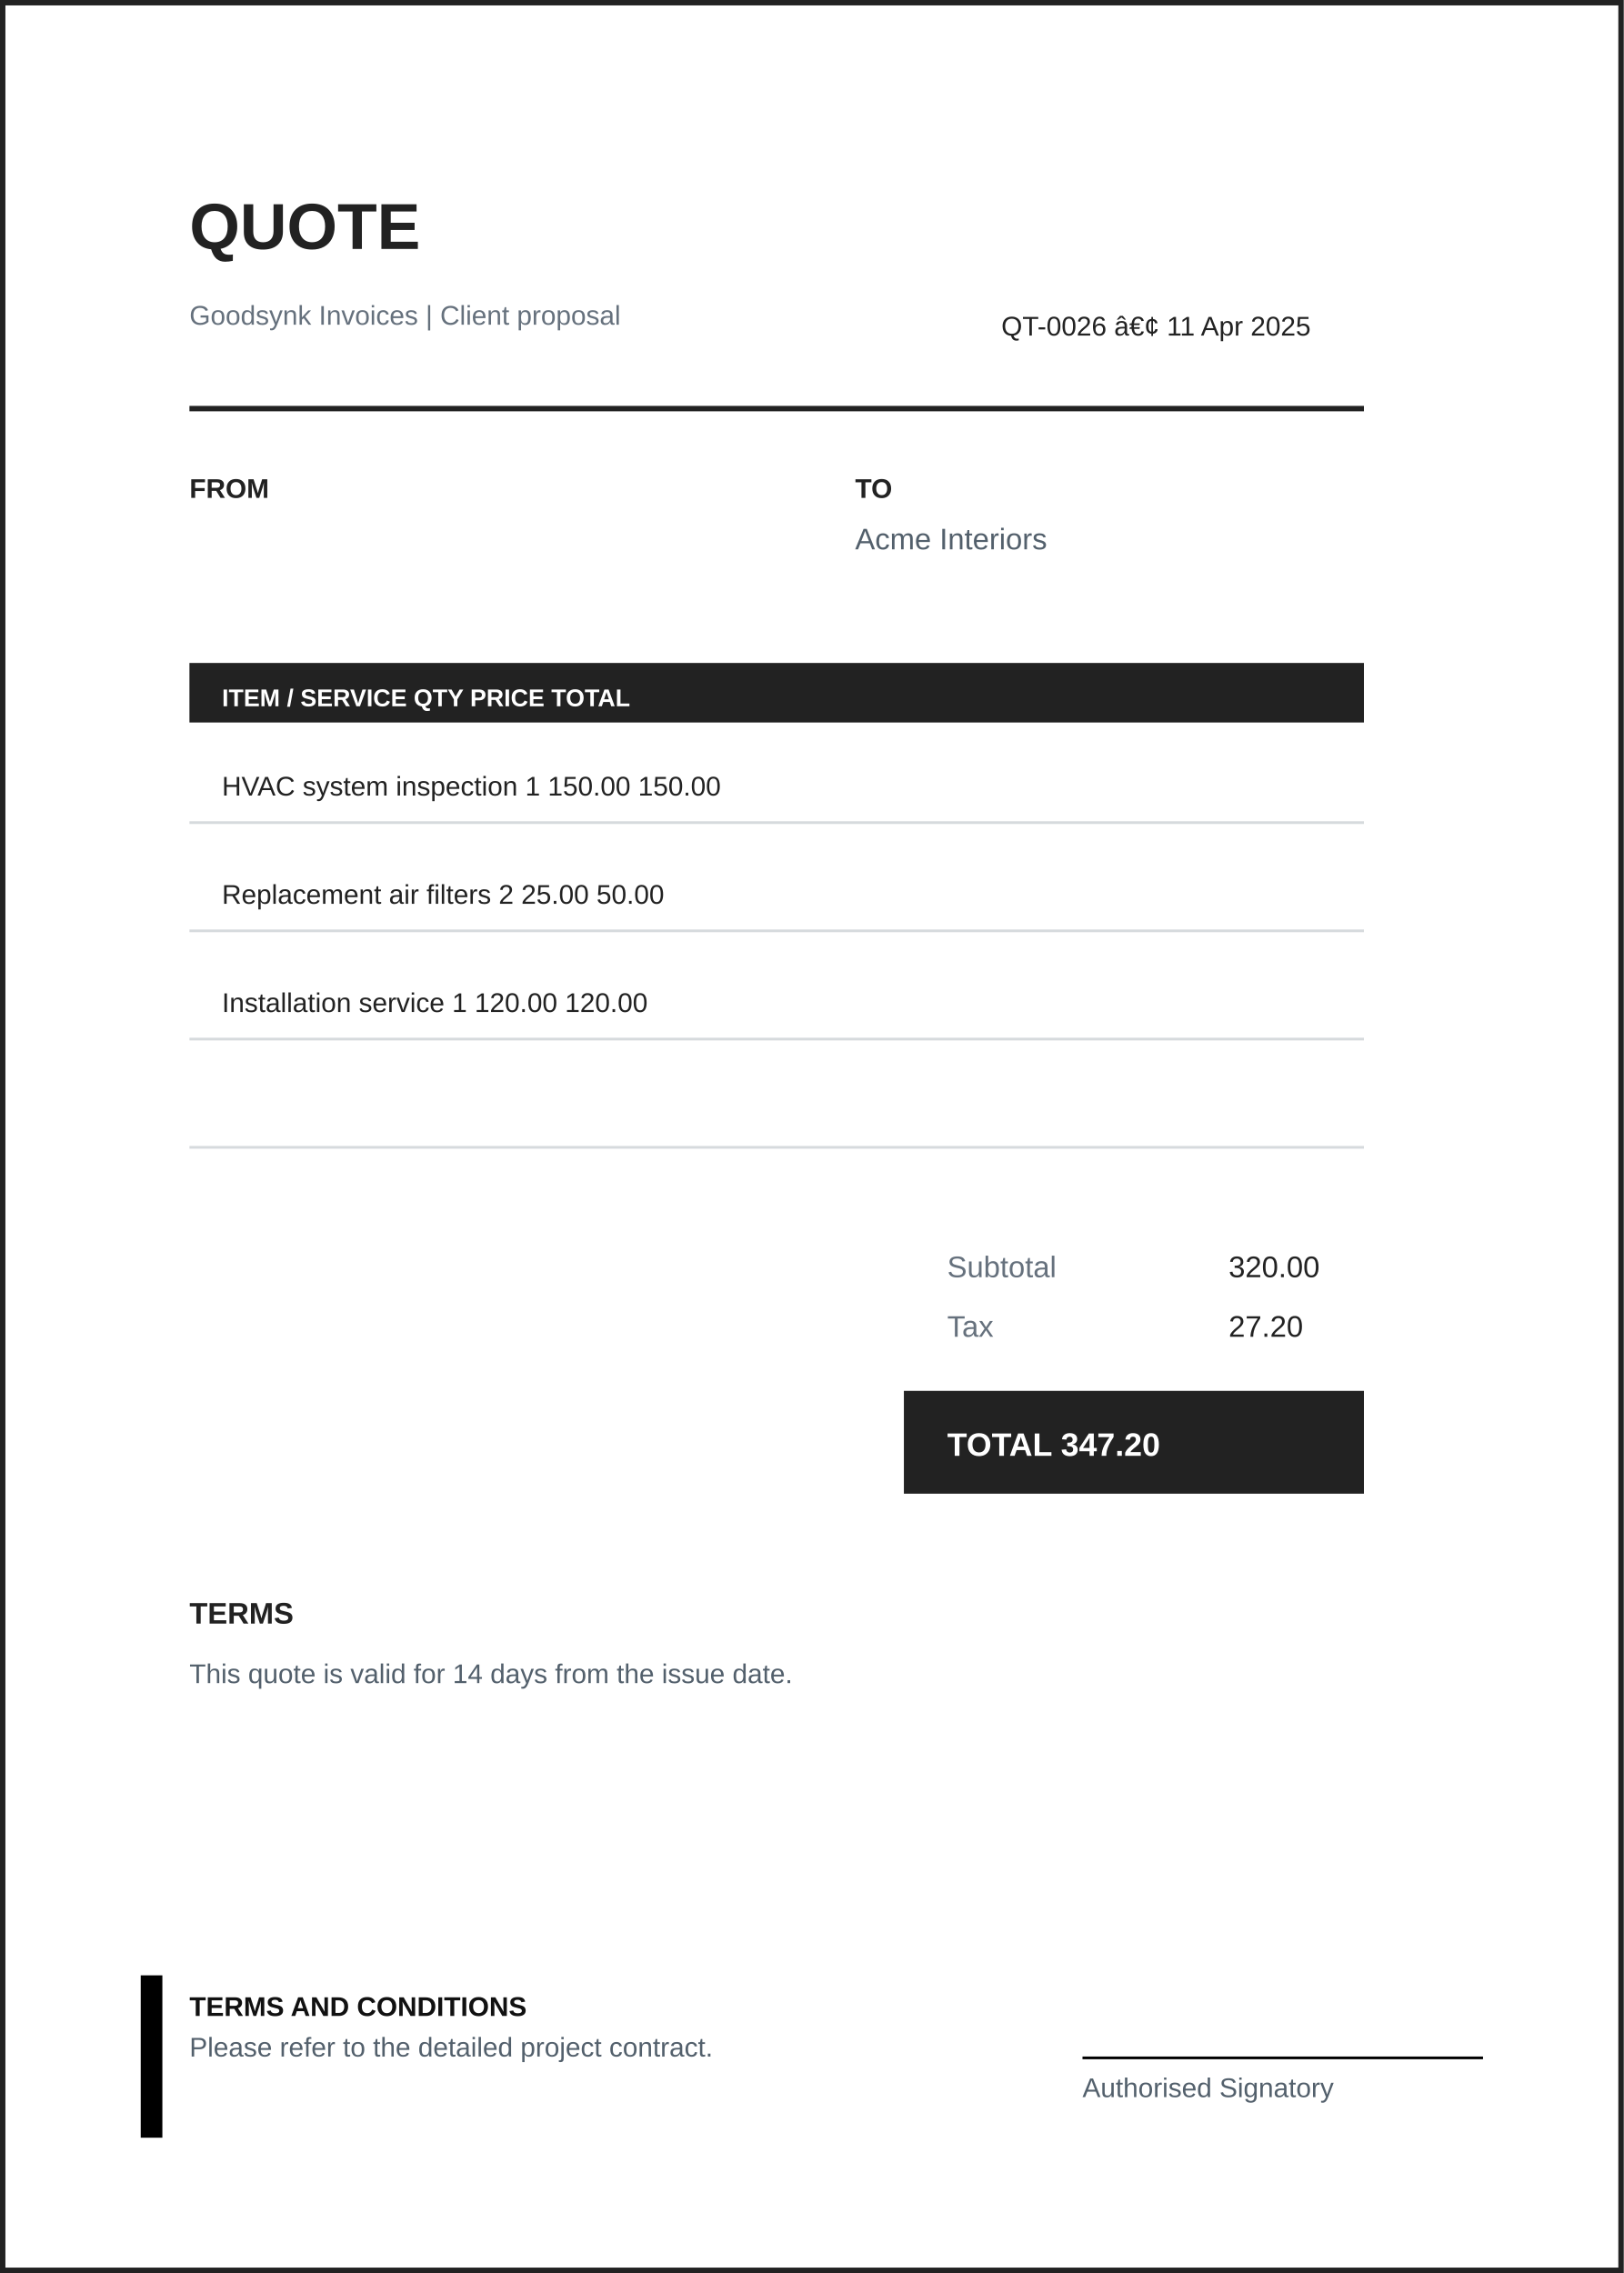
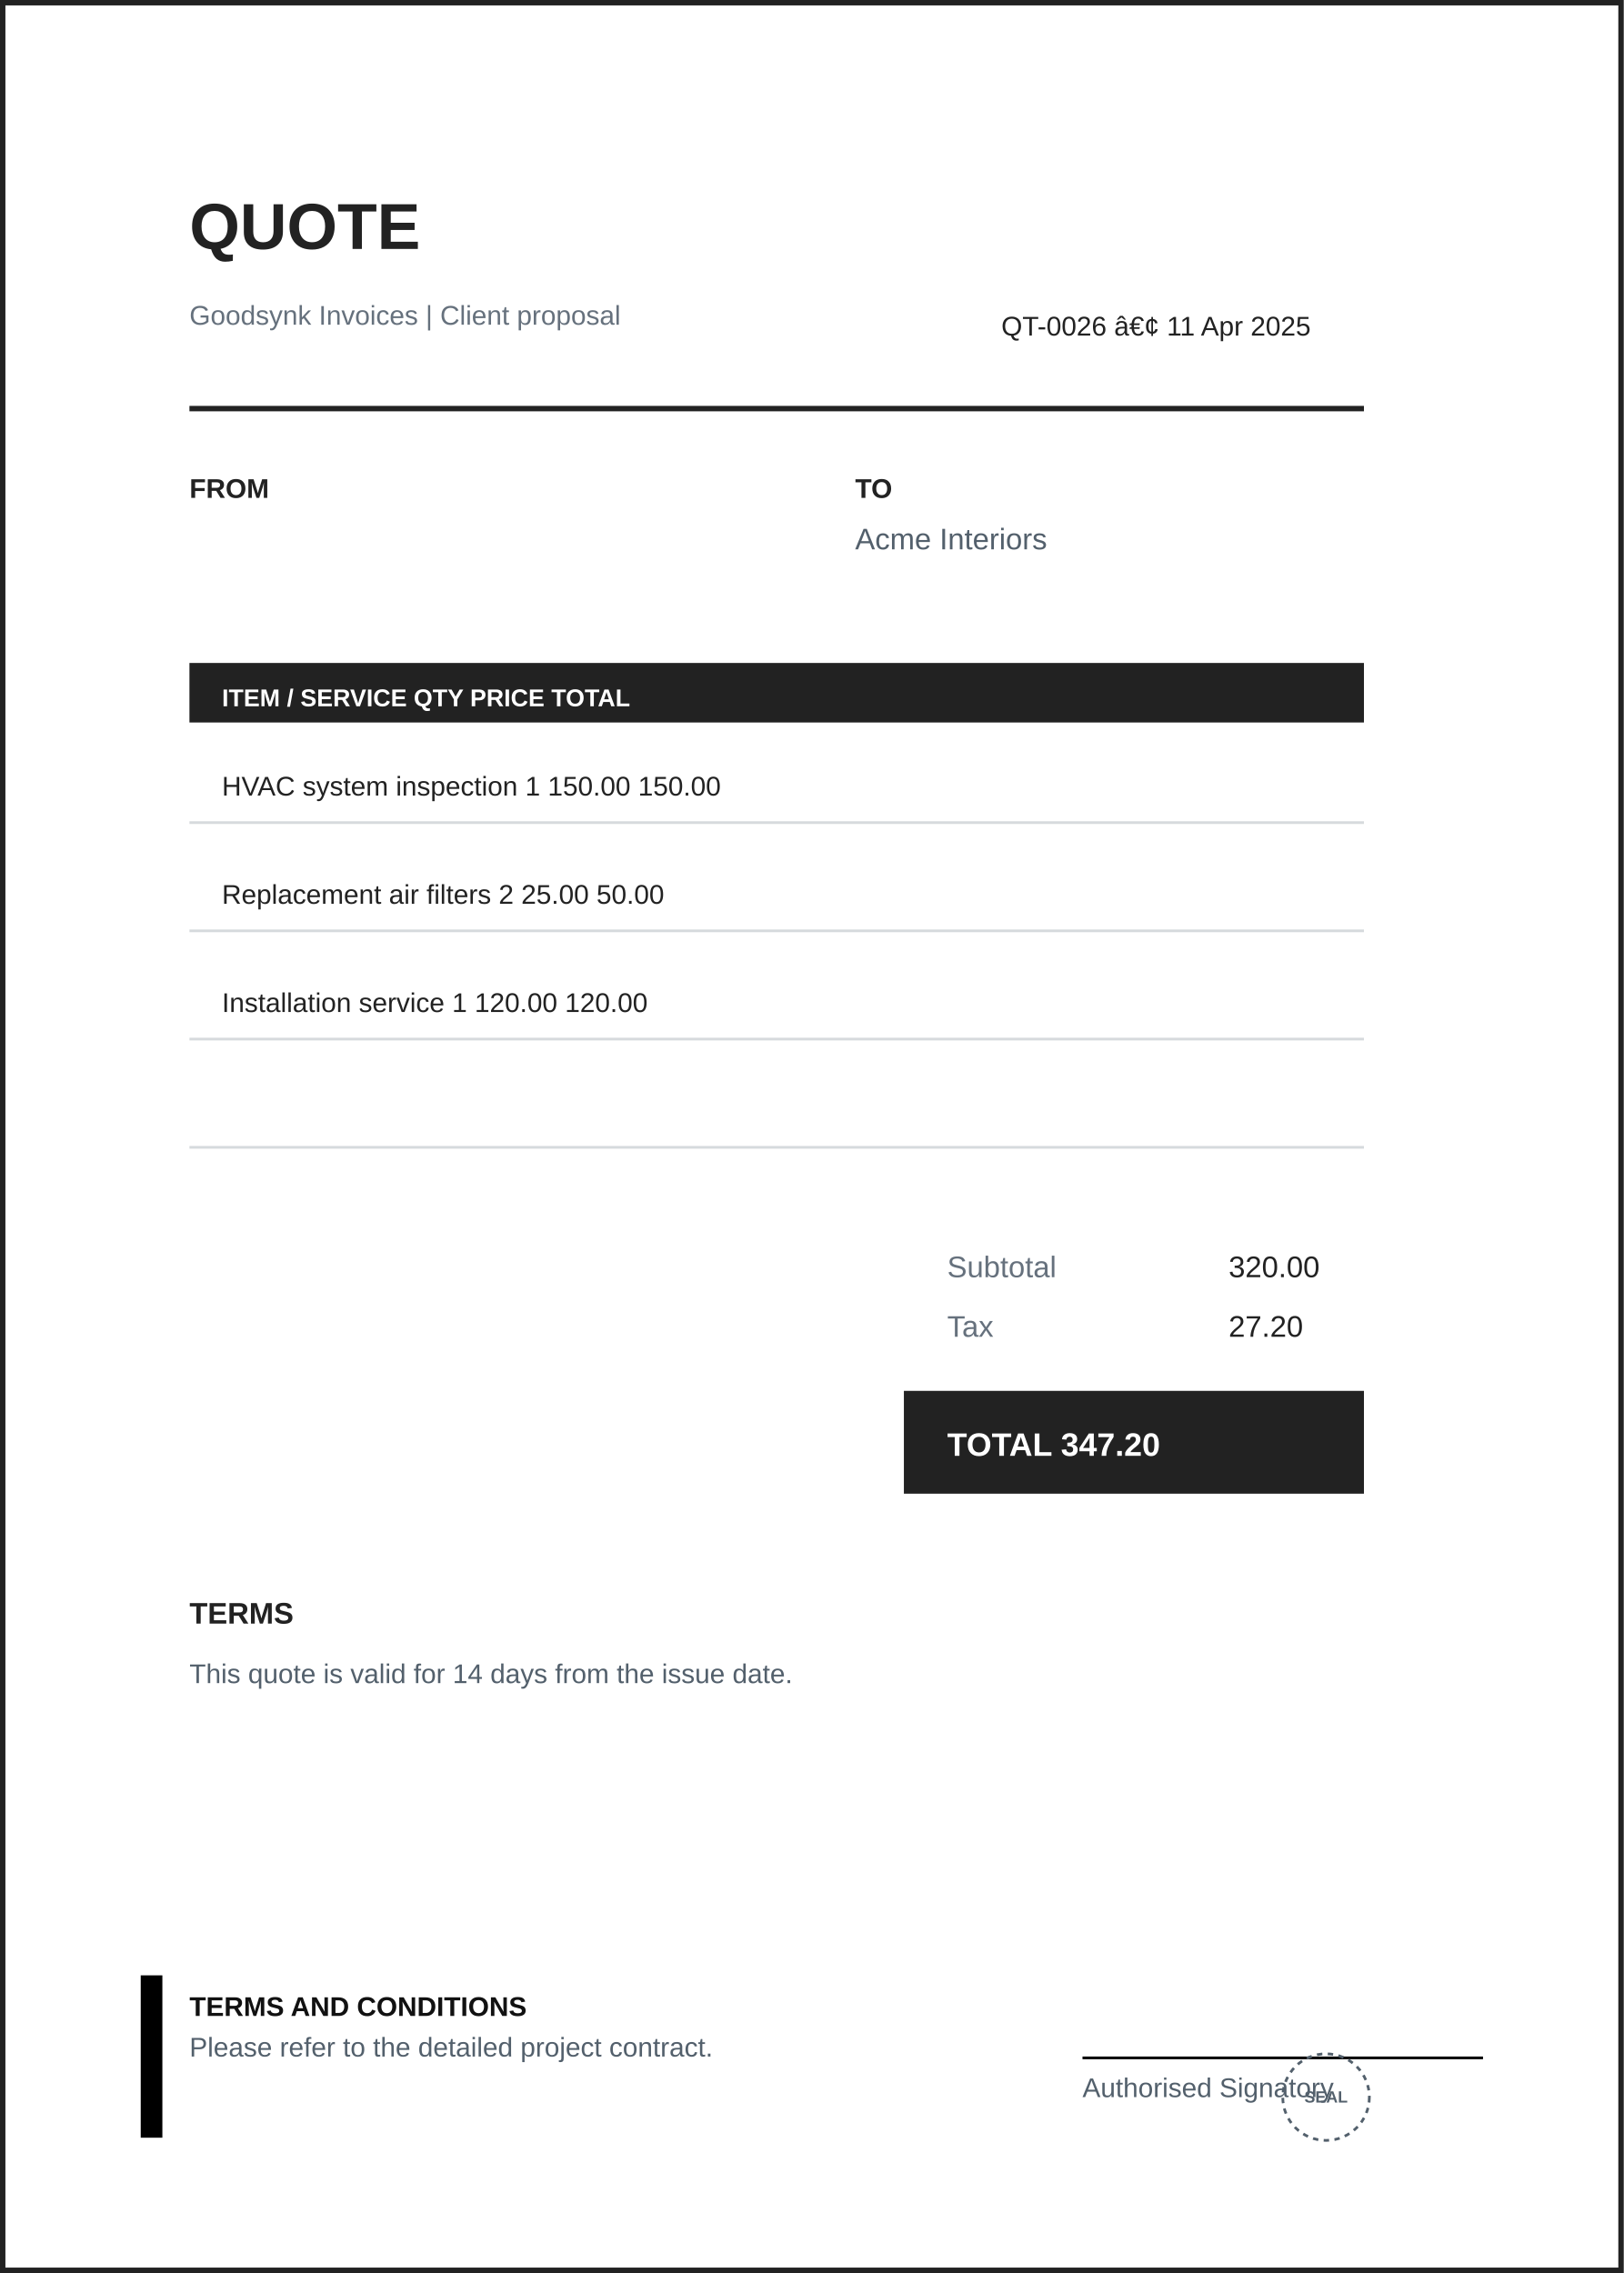
<svg xmlns="http://www.w3.org/2000/svg" viewBox="0 0 600 840">
  <rect width="600" height="840" fill="#fff" />
  <rect x="1" y="1" width="598" height="838" fill="#fff" stroke="#222" stroke-width="2" />
  <text x="70" y="92" fill="#222" font-family="Arial" font-size="24" font-weight="700">QUOTE</text>
  <text x="70" y="120" fill="#66717d" font-family="Arial" font-size="10">Goodsynk Invoices  |  Client proposal</text>
  <text x="370" y="124" fill="#222" font-family="Arial" font-size="10">QT-0026  â€¢  11 Apr 2025</text>
  <path d="M70 151h434" stroke="#222" stroke-width="2" />
  <text x="70" y="184" fill="#222" font-family="Arial" font-size="10" font-weight="700">FROM</text>
  <text x="316" y="184" fill="#222" font-family="Arial" font-size="10" font-weight="700">TO</text>
  <text x="316" y="203" fill="#53606c" font-family="Arial" font-size="11">Acme Interiors</text>
  <rect x="70" y="245" width="434" height="22" fill="#222" />
  <text x="82" y="261" fill="#fff" font-family="Arial" font-size="9" font-weight="700">ITEM / SERVICE                         QTY        PRICE        TOTAL</text>
  <path d="M70 304h434M70 344h434M70 384h434M70 424h434" stroke="#d6dadd" />
  <text x="82" y="294" fill="#222" font-family="Arial" font-size="10">HVAC system inspection                 1          150.00       150.00</text>
  <text x="82" y="334" fill="#222" font-family="Arial" font-size="10">Replacement air filters                2           25.00        50.00</text>
  <text x="82" y="374" fill="#222" font-family="Arial" font-size="10">Installation service                   1          120.00       120.00</text>
  <text x="350" y="472" fill="#66717d" font-family="Arial" font-size="11">Subtotal</text>
  <text x="454" y="472" fill="#222" font-family="Arial" font-size="11">320.00</text>
  <text x="350" y="494" fill="#66717d" font-family="Arial" font-size="11">Tax</text>
  <text x="454" y="494" fill="#222" font-family="Arial" font-size="11">27.20</text>
  <rect x="334" y="514" width="170" height="38" fill="#222" />
  <text x="350" y="538" fill="#fff" font-family="Arial" font-size="12" font-weight="700">TOTAL  347.20</text>
  <text x="70" y="600" fill="#222" font-family="Arial" font-size="11" font-weight="700">TERMS</text>
  <text x="70" y="622" fill="#53606c" font-family="Arial" font-size="10">This quote is valid for 14 days from the issue date.</text>
  <path d="M370 700h134" stroke="#222" />
  <text x="390" y="720" fill="#66717d" font-family="Arial" font-size="10">Customer signature</text>
  <g id="custom-footer">
    <rect x="24" y="670" width="552" height="146" fill="#fff" />
    <rect x="52" y="730" width="8" height="60" fill="#000000" />
    <text x="70" y="745" fill="#111" font-family="Arial" font-size="10" font-weight="700">TERMS AND CONDITIONS</text>
    <text x="70" y="760" fill="#53606c" font-family="Arial" font-size="10">Please refer to the detailed project contract.</text>
    <rect x="400" y="760" width="148" height="1" fill="#000" />
    <text x="400" y="775" fill="#53606c" font-family="Arial" font-size="10">Authorised Signatory</text>
+     <circle cx="490" cy="775" r="16" fill="none" stroke="#53606c" stroke-width="1" stroke-dasharray="2,2" />
+     <text x="490" y="777" text-anchor="middle" font-family="Arial" font-size="6" font-weight="700" fill="#53606c">SEAL</text>
  </g>
</svg>
